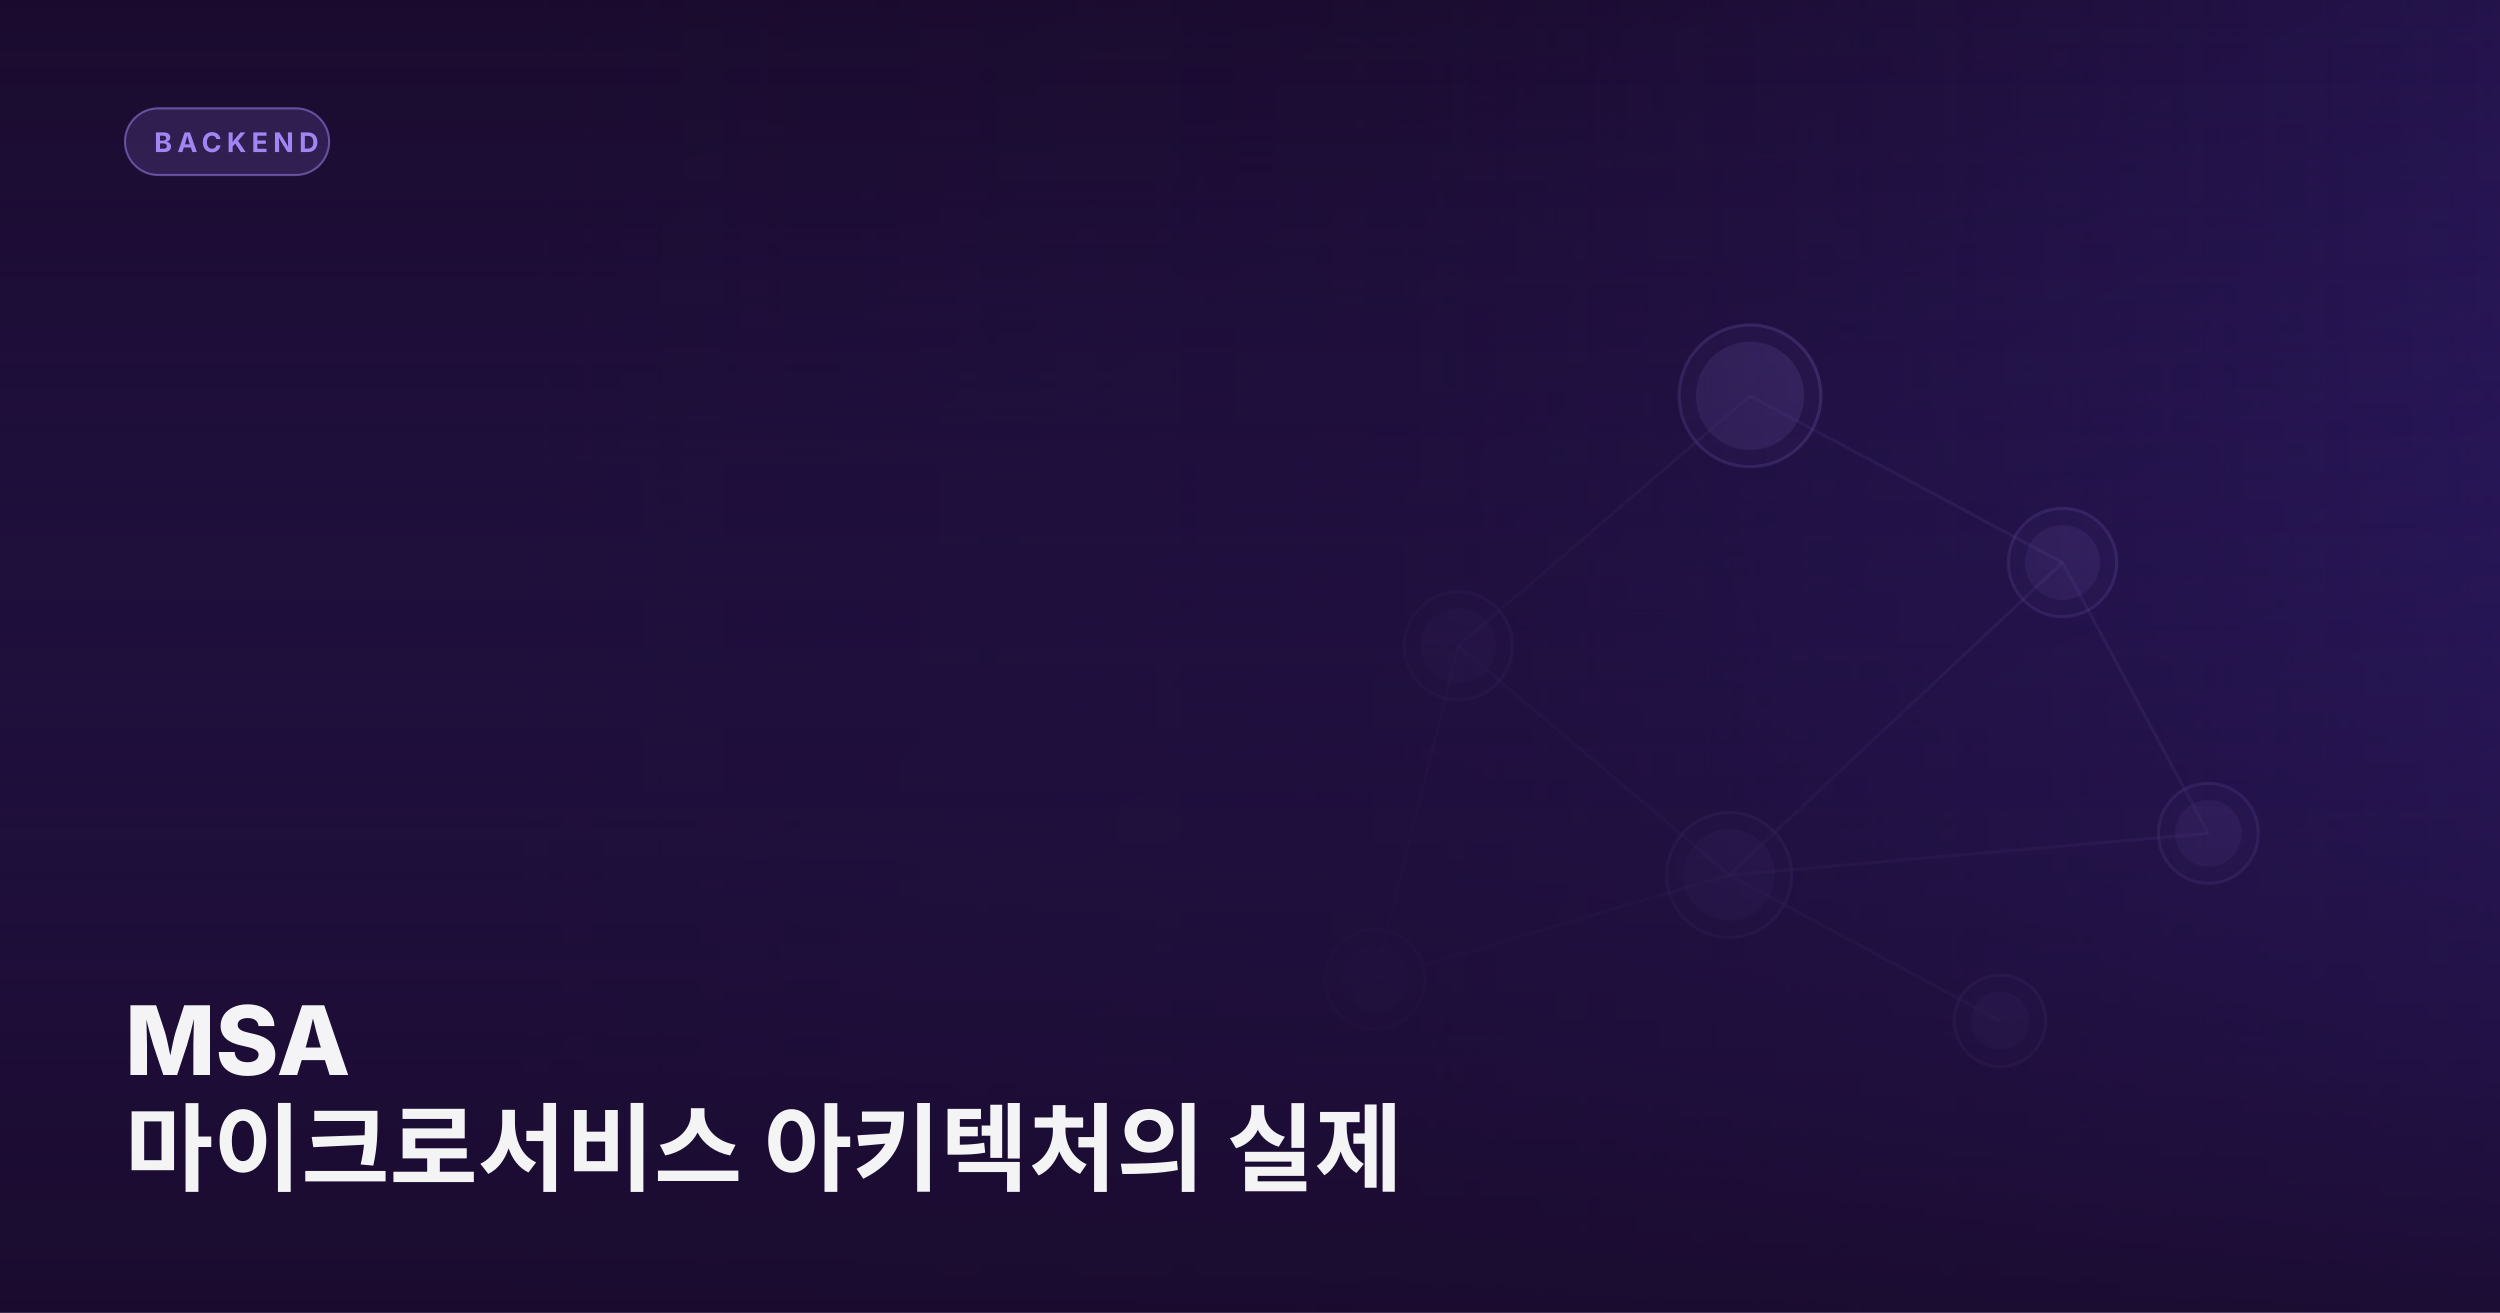
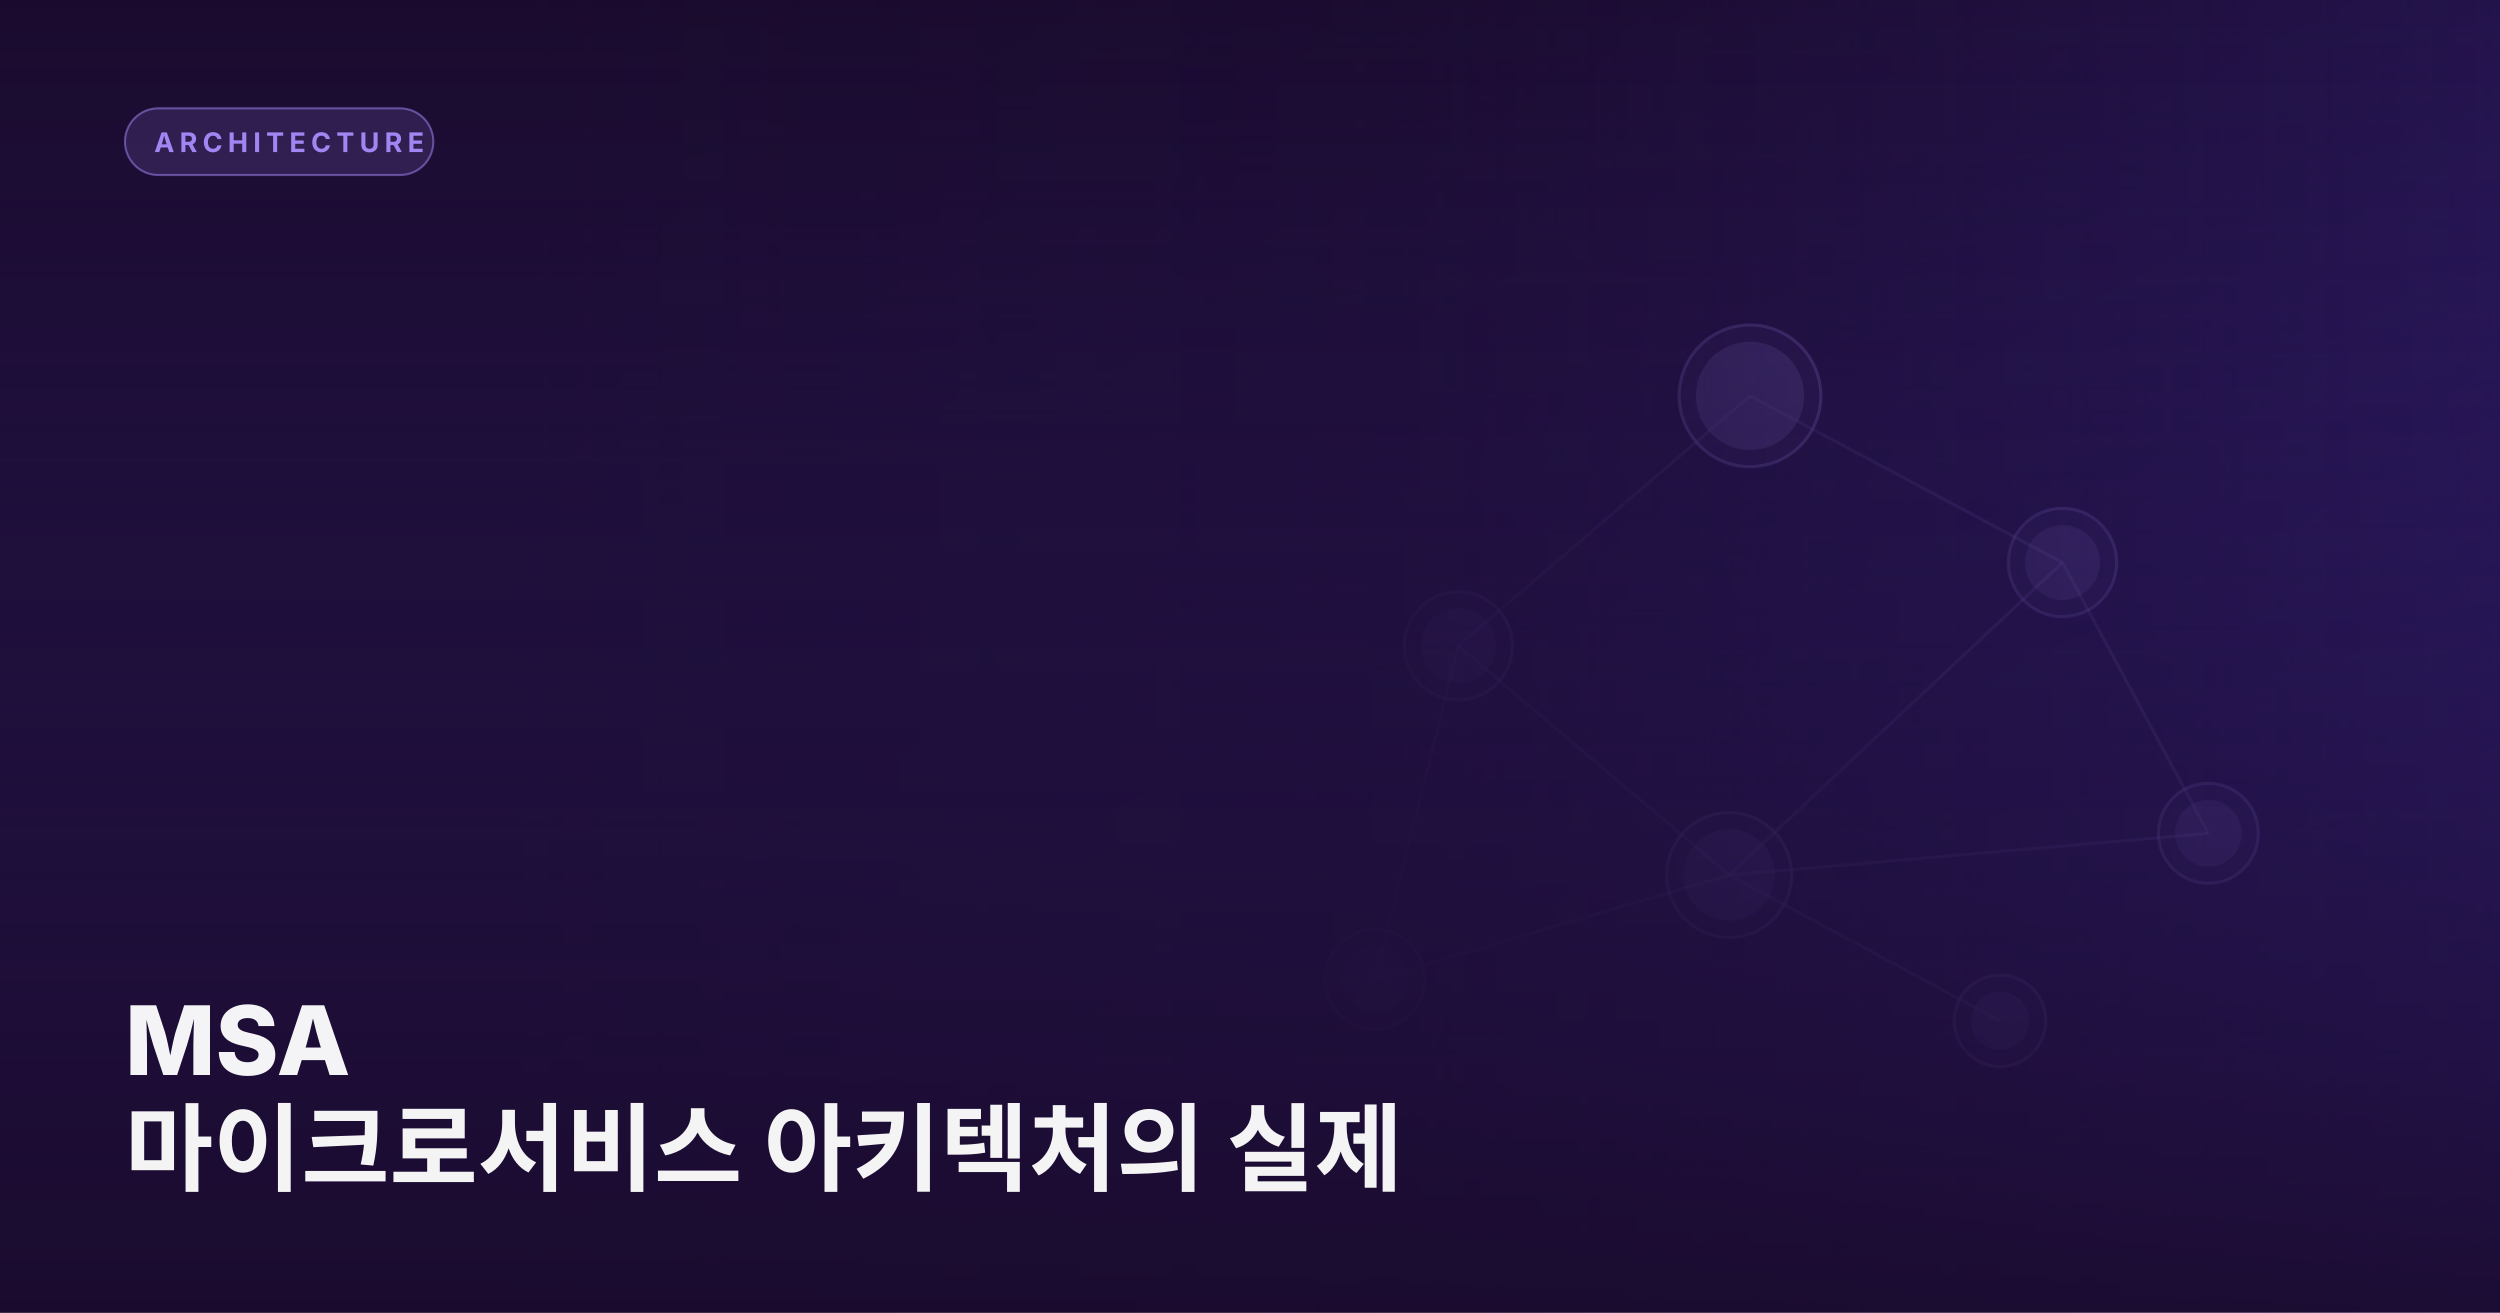
<svg xmlns="http://www.w3.org/2000/svg" width="1200" height="630" viewBox="0 0 1200 630">
  <defs>
    <linearGradient id="bg" x1="0%" y1="0%" x2="100%" y2="100%">
      <stop offset="0%" stop-color="#1a0b2e" />
      <stop offset="100%" stop-color="#2d1b69" />
    </linearGradient>
    <linearGradient id="lf" x1="100%" y1="0%" x2="20%" y2="0%">
      <stop offset="0%" stop-color="#1a0b2e" stop-opacity="0" />
      <stop offset="55%" stop-color="#1a0b2e" stop-opacity="0.82" />
      <stop offset="100%" stop-color="#1a0b2e" stop-opacity="1" />
    </linearGradient>
    <linearGradient id="bf" x1="0%" y1="0%" x2="0%" y2="100%">
      <stop offset="0%" stop-color="#2d1b69" stop-opacity="0" />
      <stop offset="100%" stop-color="#1a0b2e" stop-opacity="0.9" />
    </linearGradient>
  </defs>
  <rect width="1200" height="630" fill="url(#bg)" />
  <line x1="840" y1="190" x2="990" y2="270" stroke="#a78bfa" stroke-width="1.5" stroke-opacity="0.2" />
  <line x1="840" y1="190" x2="700" y2="310" stroke="#a78bfa" stroke-width="1.5" stroke-opacity="0.2" />
  <line x1="990" y1="270" x2="1060" y2="400" stroke="#a78bfa" stroke-width="1.5" stroke-opacity="0.2" />
  <line x1="990" y1="270" x2="830" y2="420" stroke="#a78bfa" stroke-width="1.5" stroke-opacity="0.2" />
  <line x1="700" y1="310" x2="830" y2="420" stroke="#a78bfa" stroke-width="1.5" stroke-opacity="0.2" />
  <line x1="1060" y1="400" x2="830" y2="420" stroke="#a78bfa" stroke-width="1.5" stroke-opacity="0.2" />
  <line x1="830" y1="420" x2="660" y2="470" stroke="#a78bfa" stroke-width="1.5" stroke-opacity="0.2" />
  <line x1="830" y1="420" x2="960" y2="490" stroke="#a78bfa" stroke-width="1.5" stroke-opacity="0.2" />
  <line x1="700" y1="310" x2="660" y2="470" stroke="#a78bfa" stroke-width="1.5" stroke-opacity="0.2" />
  <circle cx="840" cy="190" r="34" fill="#a78bfa" fill-opacity="0.1" stroke="#a78bfa" stroke-width="1.5" stroke-opacity="0.5" />
  <circle cx="840" cy="190" r="26" fill="#a78bfa" fill-opacity="0.35" />
  <circle cx="990" cy="270" r="26" fill="#a78bfa" fill-opacity="0.07" stroke="#a78bfa" stroke-width="1.5" stroke-opacity="0.3" />
  <circle cx="990" cy="270" r="18" fill="#a78bfa" fill-opacity="0.2" />
  <circle cx="700" cy="310" r="26" fill="#a78bfa" fill-opacity="0.07" stroke="#a78bfa" stroke-width="1.5" stroke-opacity="0.3" />
  <circle cx="700" cy="310" r="18" fill="#a78bfa" fill-opacity="0.2" />
  <circle cx="1060" cy="400" r="24" fill="#a78bfa" fill-opacity="0.07" stroke="#a78bfa" stroke-width="1.5" stroke-opacity="0.3" />
  <circle cx="1060" cy="400" r="16" fill="#a78bfa" fill-opacity="0.2" />
  <circle cx="830" cy="420" r="30" fill="#a78bfa" fill-opacity="0.07" stroke="#a78bfa" stroke-width="1.5" stroke-opacity="0.3" />
  <circle cx="830" cy="420" r="22" fill="#a78bfa" fill-opacity="0.2" />
  <circle cx="660" cy="470" r="24" fill="#a78bfa" fill-opacity="0.07" stroke="#a78bfa" stroke-width="1.5" stroke-opacity="0.3" />
  <circle cx="660" cy="470" r="16" fill="#a78bfa" fill-opacity="0.2" />
  <circle cx="960" cy="490" r="22" fill="#a78bfa" fill-opacity="0.07" stroke="#a78bfa" stroke-width="1.5" stroke-opacity="0.3" />
  <circle cx="960" cy="490" r="14" fill="#a78bfa" fill-opacity="0.2" />
  <rect width="1200" height="630" fill="url(#lf)" />
  <rect width="1200" height="630" fill="url(#bf)" />
-   <rect x="60" y="52" width="98" height="32" rx="16" fill="#a78bfa" fill-opacity="0.15" stroke="#a78bfa" stroke-width="1" stroke-opacity="0.5" />
-   <text x="74" y="73" font-family="system-ui,-apple-system,Segoe UI,sans-serif" font-size="13" font-weight="700" letter-spacing="2.5" fill="#a78bfa" fill-opacity="0.95">BACKEND</text>
+   <rect x="60" y="52" width="148" height="32" rx="16" fill="#a78bfa" fill-opacity="0.15" stroke="#a78bfa" stroke-width="1" stroke-opacity="0.5" />
+   <text x="74" y="73" font-family="system-ui,-apple-system,Segoe UI,sans-serif" font-size="13" font-weight="700" letter-spacing="2.5" fill="#a78bfa" fill-opacity="0.95">ARCHITECTURE</text>
  <text x="60" y="516" font-family="system-ui,-apple-system,Segoe UI,sans-serif" font-size="46" font-weight="800" fill="white" fill-opacity="0.95">MSA</text>
  <text x="60" y="568" font-family="system-ui,-apple-system,Segoe UI,sans-serif" font-size="46" font-weight="800" fill="white" fill-opacity="0.95">마이크로서비스 아키텍처의 실제</text>
</svg>
